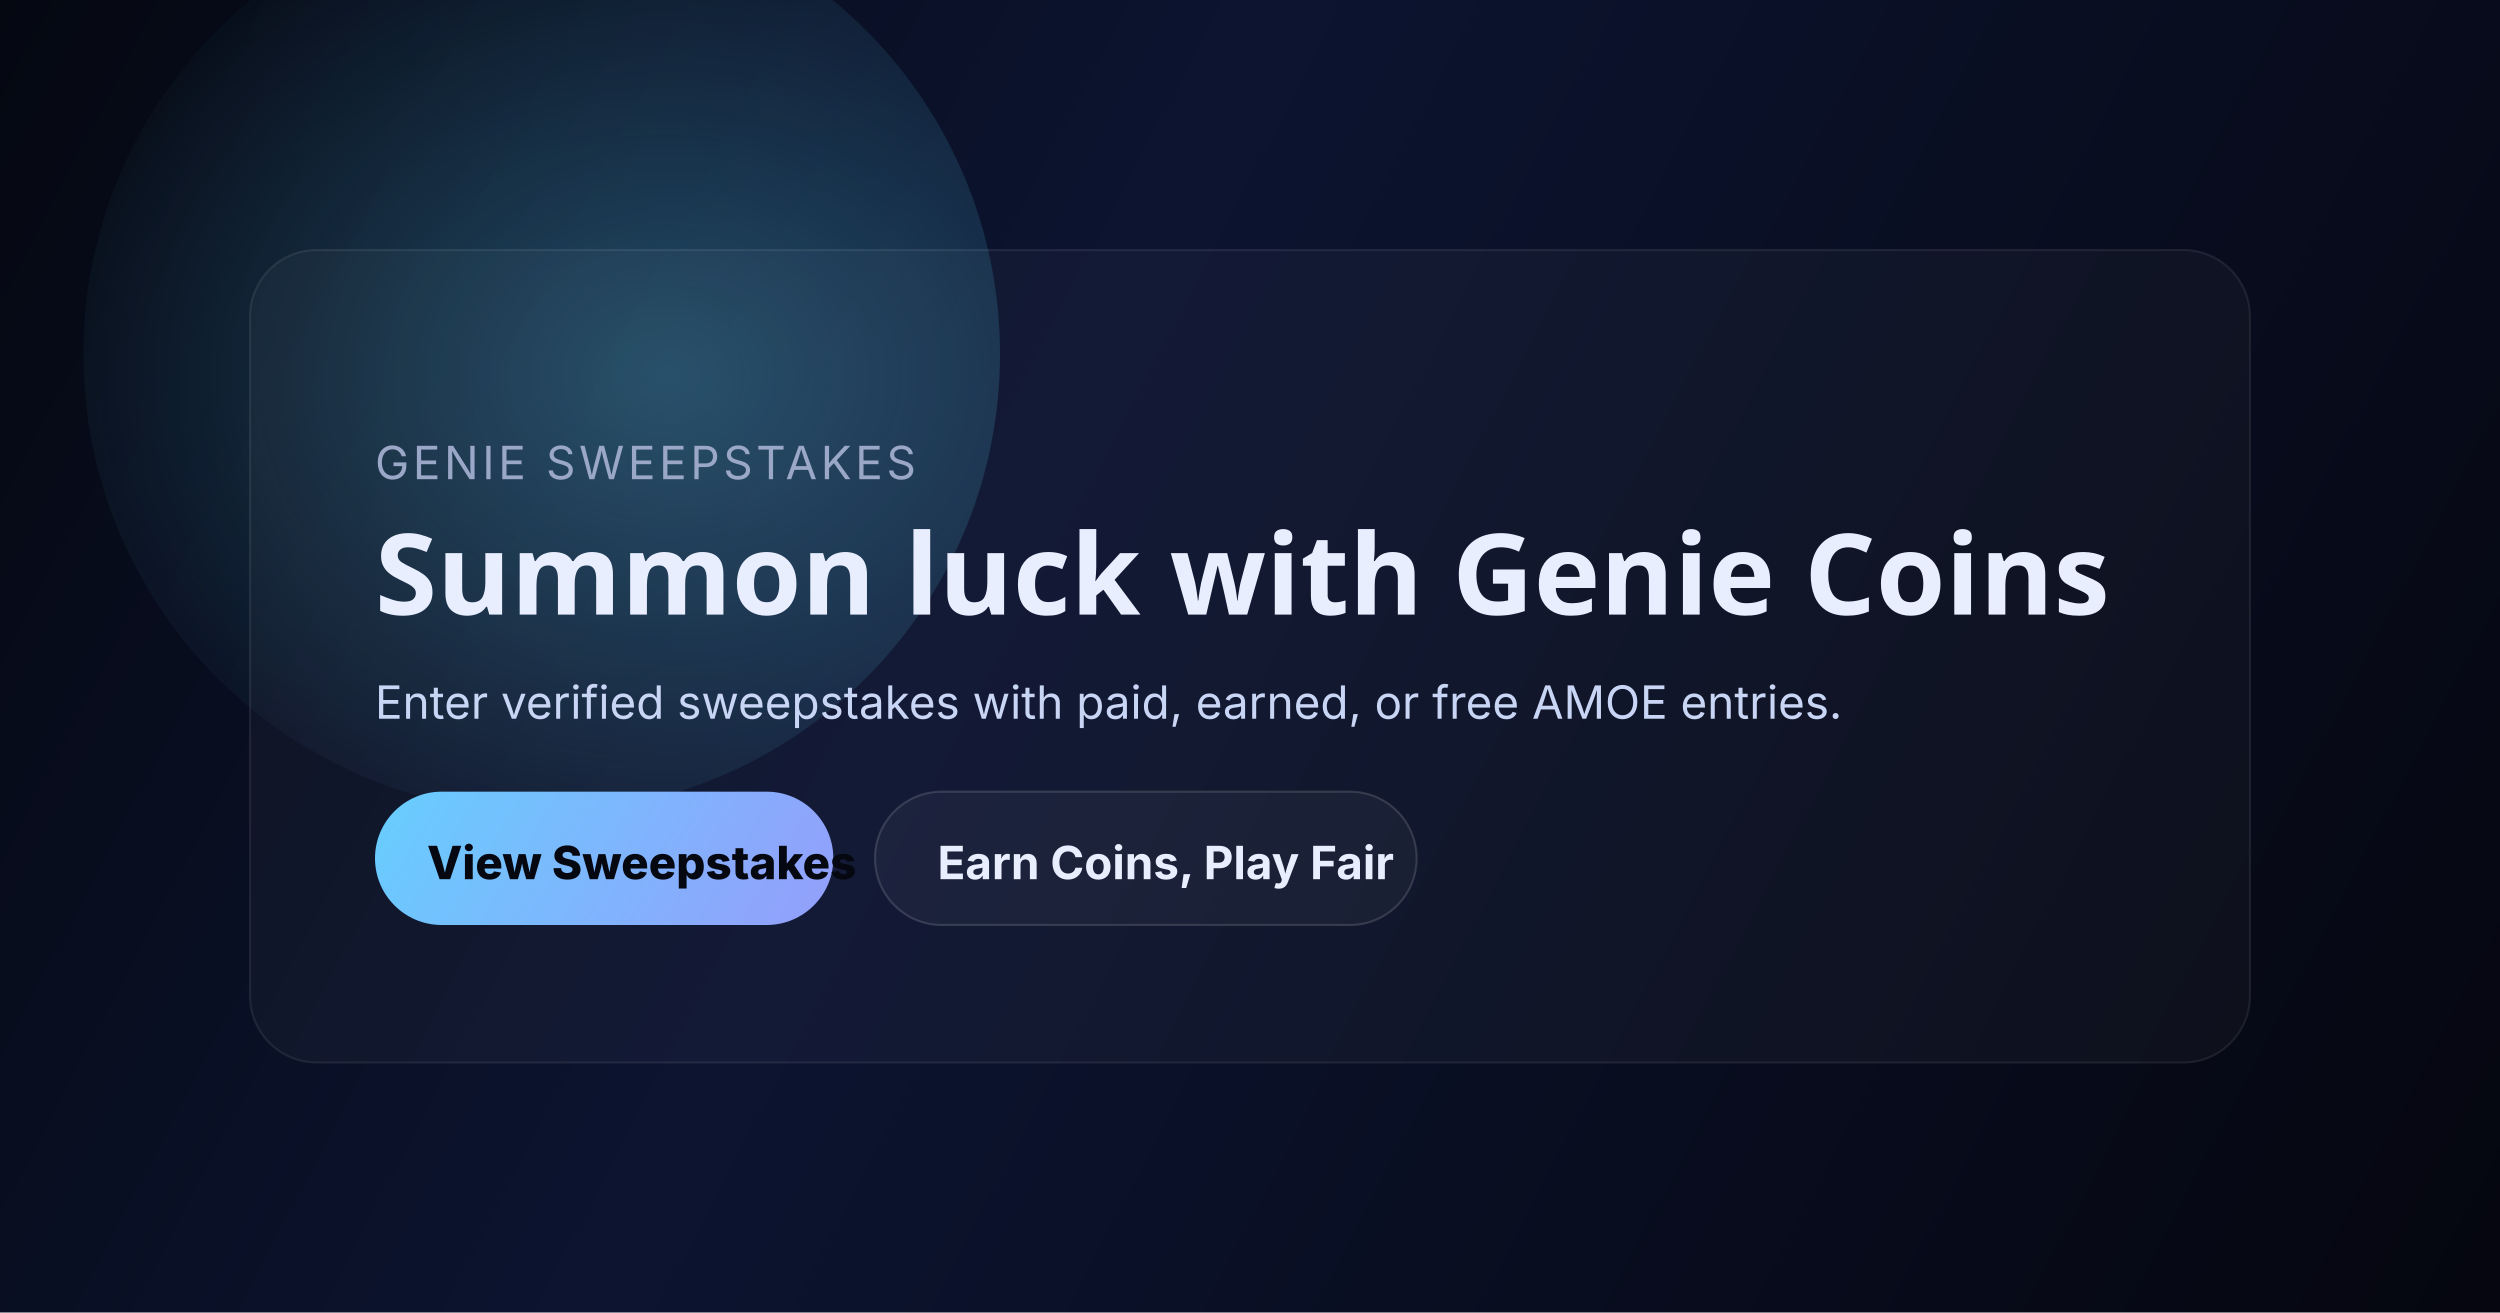
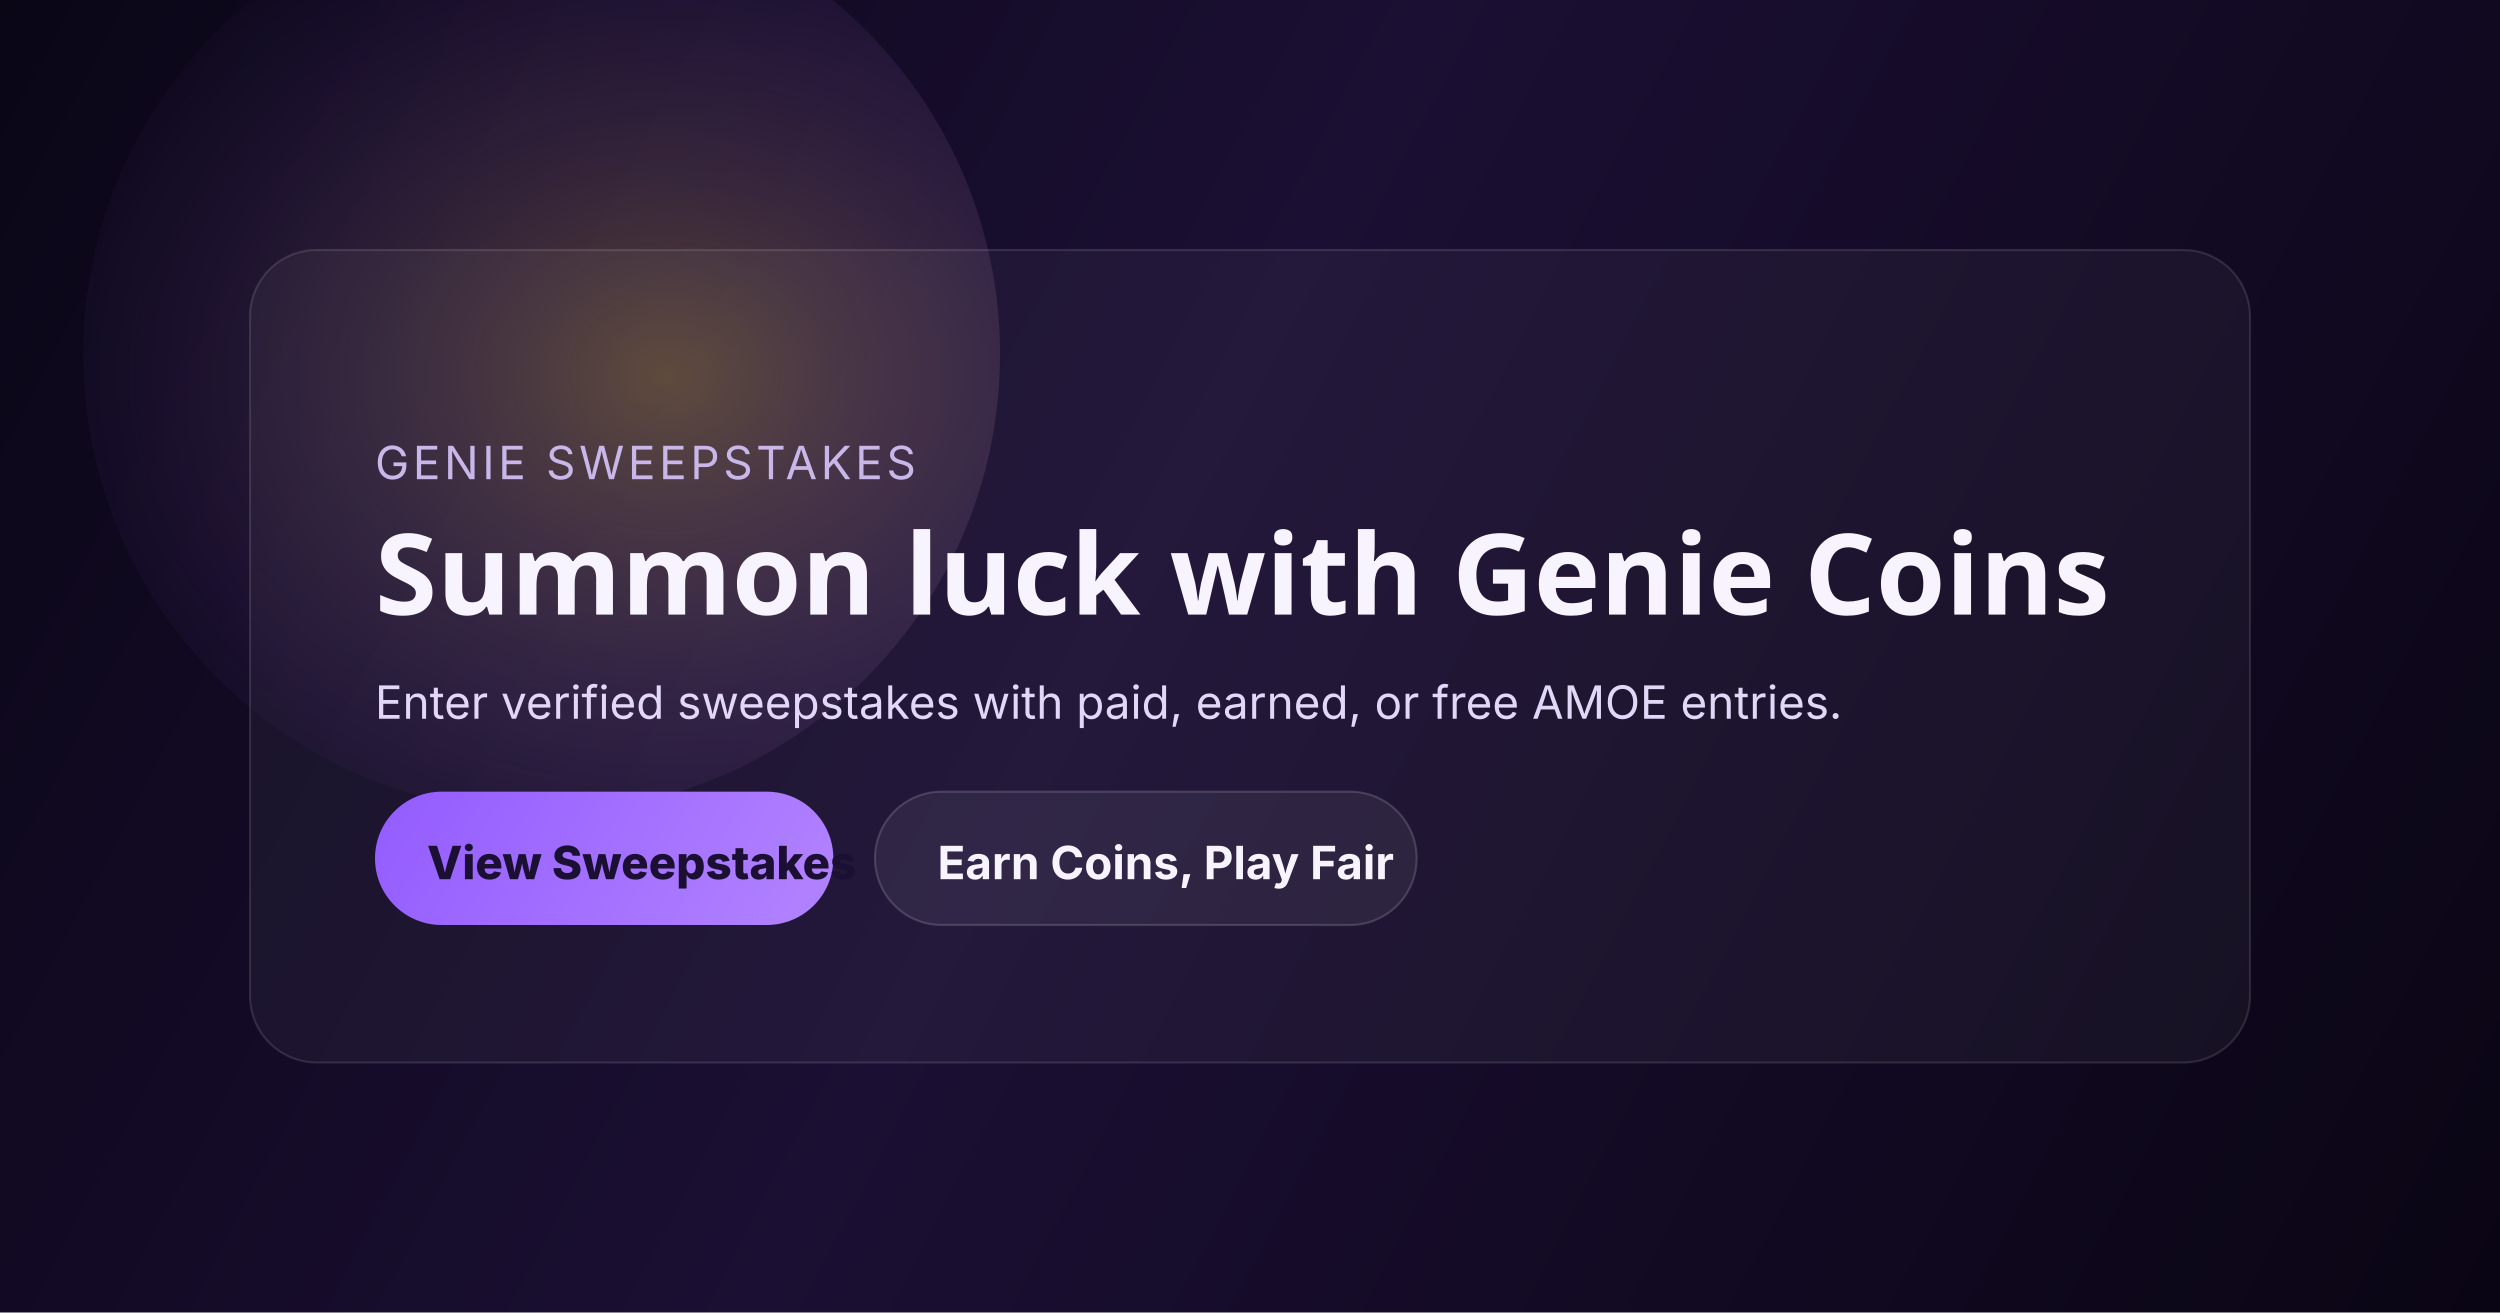
<svg xmlns="http://www.w3.org/2000/svg" width="1200" height="630" viewBox="0 0 1200 630" fill="none">
  <defs>
    <linearGradient id="bg" x1="0" y1="0" x2="1200" y2="630" gradientUnits="userSpaceOnUse">
-       <stop stop-color="#050811" />
-       <stop offset="0.4" stop-color="#0C1430" />
-       <stop offset="1" stop-color="#05060F" />
+       <stop stop-color="#0A0616" />
+       <stop offset="0.45" stop-color="#1B0F33" />
+       <stop offset="1" stop-color="#0A0514" />
    </linearGradient>
    <linearGradient id="ring" x1="260" y1="150" x2="880" y2="520" gradientUnits="userSpaceOnUse">
-       <stop stop-color="#5DD8FF" />
-       <stop offset="0.5" stop-color="#A78BFA" />
-       <stop offset="1" stop-color="#F8D477" />
+       <stop stop-color="#8C52FF" />
+       <stop offset="0.55" stop-color="#C49BFF" />
+       <stop offset="1" stop-color="#F7C552" />
    </linearGradient>
    <radialGradient id="glow" cx="0" cy="0" r="1" gradientUnits="userSpaceOnUse" gradientTransform="translate(320 180) rotate(90) scale(260 320)">
-       <stop stop-color="#5DD8FF" stop-opacity="0.3" />
-       <stop offset="1" stop-color="#5DD8FF" stop-opacity="0" />
+       <stop stop-color="#F7C552" stop-opacity="0.3" />
+       <stop offset="1" stop-color="#8C52FF" stop-opacity="0" />
    </radialGradient>
  </defs>
  <rect width="1200" height="630" fill="url(#bg)" />
  <circle cx="260" cy="170" r="220" fill="url(#glow)" />
-   <circle cx="930" cy="120" r="180" fill="url(#glow)" opacity="0.4" />
-   <rect x="120" y="120" width="960" height="390" rx="32" fill="rgba(255,255,255,0.03)" stroke="rgba(255,255,255,0.08)" />
+   <circle cx="930" cy="120" r="180" fill="url(#glow)" opacity="0.45" />
+   <rect x="120" y="120" width="960" height="390" rx="32" fill="rgba(255,255,255,0.04)" stroke="rgba(255,255,255,0.12)" />
  <g filter="url(#shadow)">
    <path d="M860 286c0 72.3-83.3 131-186 131-32.6 0-63.6-6.1-89.7-16.8-11.7-4.8-17.3-17.5-13.5-29.6 3.7-12 14.8-19.7 27.3-19.7 10.2 0 19.3 4.2 25.7 10.8 17.2-42.4 59.3-74.7 110.2-74.7 30.9 0 56.8 8.6 66 21Z" fill="url(#ring)" opacity="0.95" />
    <path d="M650 433c0 18.4 22 32.7 46.5 32.7s46.5-14.3 46.5-32.7" stroke="url(#ring)" stroke-width="5" stroke-linecap="round" opacity="0.8" />
-     <path d="M803 238c10 6 15 13.4 15 24 0 20.6-23.4 36.6-55.7 41.7" stroke="#C8D7FF" stroke-width="4" stroke-linecap="round" opacity="0.85" />
-     <circle cx="803" cy="218" r="10" fill="#F8D477" opacity="0.9" />
-     <circle cx="606" cy="232" r="6" fill="#5DD8FF" opacity="0.75" />
-     <circle cx="656" cy="210" r="5" fill="#A78BFA" opacity="0.7" />
+     <path d="M803 238c10 6 15 13.4 15 24 0 20.6-23.4 36.6-55.7 41.7" stroke="#F7C552" stroke-width="4" stroke-linecap="round" opacity="0.85" />
+     <circle cx="803" cy="218" r="10" fill="#F7C552" opacity="0.9" />
+     <circle cx="606" cy="232" r="6" fill="#C49BFF" opacity="0.82" />
+     <circle cx="656" cy="210" r="5" fill="#8C52FF" opacity="0.7" />
  </g>
  <filter id="shadow" x="410" y="160" width="480" height="330" color-interpolation-filters="sRGB">
    <feGaussianBlur in="SourceGraphic" stdDeviation="6" result="blur" />
    <feMerge>
      <feMergeNode in="blur" />
      <feMergeNode in="SourceGraphic" />
    </feMerge>
  </filter>
-   <text x="180" y="230" fill="#9AA7C7" font-family="Plus Jakarta Sans, 'Inter', system-ui" font-size="22" letter-spacing="0.08em">GENIE SWEEPSTAKES</text>
-   <text x="180" y="295" fill="#E9EEFF" font-family="Space Grotesk, 'Plus Jakarta Sans', system-ui" font-size="54" font-weight="700">Summon luck with Genie Coins</text>
-   <text x="180" y="345" fill="#C9D5F4" font-family="Plus Jakarta Sans, 'Inter', system-ui" font-size="22">Enter verified sweepstakes with paid, earned, or free AMOE entries.</text>
+   <text x="180" y="230" fill="#C8B7E8" font-family="Plus Jakarta Sans, 'Inter', system-ui" font-size="22" letter-spacing="0.08em">GENIE SWEEPSTAKES</text>
+   <text x="180" y="295" fill="#F7F3FF" font-family="Space Grotesk, 'Plus Jakarta Sans', system-ui" font-size="54" font-weight="700">Summon luck with Genie Coins</text>
+   <text x="180" y="345" fill="#E3D7F8" font-family="Plus Jakarta Sans, 'Inter', system-ui" font-size="22">Enter verified sweepstakes with paid, earned, or free AMOE entries.</text>
  <rect x="180" y="380" width="220" height="64" rx="32" fill="url(#ring)" />
-   <text x="205" y="422" fill="#050811" font-family="Plus Jakarta Sans, 'Inter', system-ui" font-size="22" font-weight="800">View Sweepstakes</text>
-   <rect x="420" y="380" width="260" height="64" rx="32" fill="rgba(255,255,255,0.04)" stroke="rgba(255,255,255,0.14)" />
-   <text x="450" y="422" fill="#E9EEFF" font-family="Plus Jakarta Sans, 'Inter', system-ui" font-size="22" font-weight="700">Earn Coins, Play Fair</text>
+   <text x="205" y="422" fill="#1B0F33" font-family="Plus Jakarta Sans, 'Inter', system-ui" font-size="22" font-weight="800">View Sweepstakes</text>
+   <rect x="420" y="380" width="260" height="64" rx="32" fill="rgba(255,255,255,0.06)" stroke="rgba(255,255,255,0.16)" />
+   <text x="450" y="422" fill="#F7F3FF" font-family="Plus Jakarta Sans, 'Inter', system-ui" font-size="22" font-weight="700">Earn Coins, Play Fair</text>
</svg>
